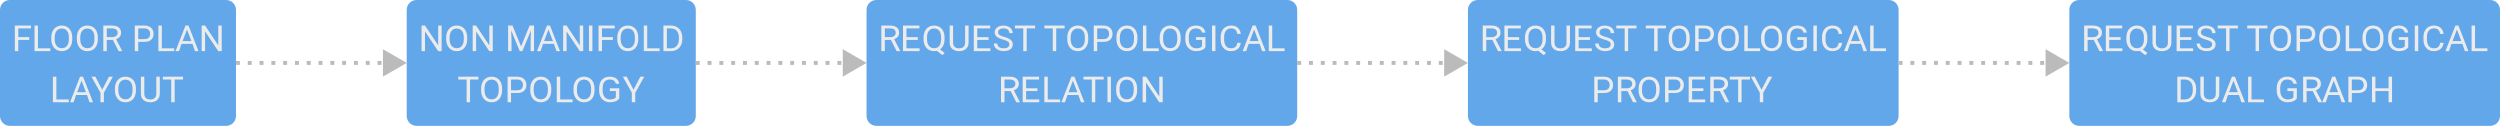
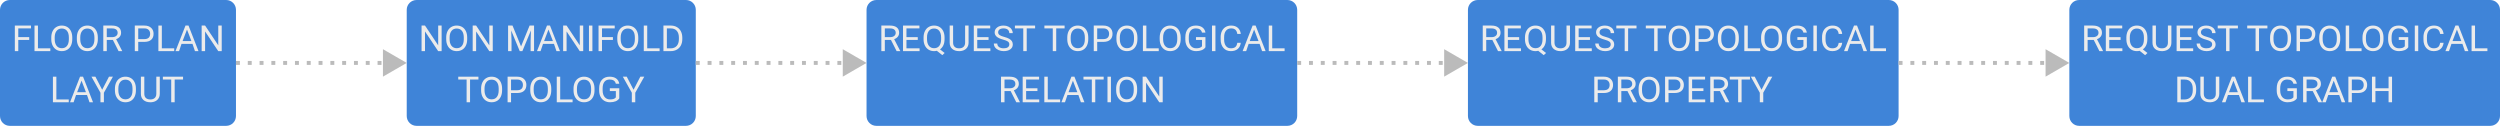
<svg xmlns="http://www.w3.org/2000/svg" xmlns:xlink="http://www.w3.org/1999/xlink" width="1271.32" height="64" viewBox="0 0 1271.32 64" version="1.1" id="svg335">
  <defs id="defs65">
    <g id="g63">
      <g id="glyph-0-0">
        <path d="M 7.484,0 H 1 V -13.5 H 7.484 Z M 7,-0.781 v -11.938 L 4.484,-6.75 Z M 1.5,-12.594 V -0.891 L 3.953,-6.75 Z M 1.859,-0.5 H 6.594 l -2.375,-5.625 z M 4.219,-7.469 6.594,-13 H 1.859 Z m 0,0" id="path2" />
      </g>
      <g id="glyph-0-1">
        <path d="M 11.75,0 H 9.984 l -6.688,-10.016 V 0 h -1.75 v -13 h 1.75 L 10,-2.938 V -13 h 1.75 z m 0,0" id="path5" />
      </g>
      <g id="glyph-0-2">
        <path d="m 11.75,-6.109 c 0,1.25 -0.219,2.34 -0.656,3.266 -0.438,0.918 -1.059,1.621 -1.859,2.109 C 8.43,-0.242 7.492,0 6.422,0 5.379,0 4.453,-0.242 3.641,-0.734 c -0.805,-0.5 -1.43,-1.195 -1.875,-2.094 -0.449,-0.906 -0.68,-1.957 -0.688,-3.156 v -0.906 c 0,-1.219 0.219,-2.289 0.656,-3.219 C 2.18,-11.047 2.812,-11.758 3.625,-12.25 4.438,-12.75 5.363,-13 6.406,-13 c 1.062,0 2,0.246 2.812,0.734 0.812,0.492 1.438,1.199 1.875,2.125 0.438,0.93 0.656,2.012 0.656,3.25 z M 10.016,-6.906 c 0,-1.488 -0.32,-2.625 -0.953,-3.406 C 8.426,-11.102 7.539,-11.5 6.406,-11.5 c -1.105,0 -1.977,0.398 -2.609,1.188 -0.637,0.781 -0.965,1.875 -0.984,3.281 v 0.922 c 0,1.438 0.316,2.57 0.953,3.391 0.645,0.824 1.531,1.234 2.656,1.234 1.133,0 2.008,-0.383 2.625,-1.156 0.625,-0.77 0.945,-1.879 0.969,-3.328 z m 0,0" id="path8" />
      </g>
      <g id="glyph-0-3" />
      <g id="glyph-0-4">
        <path d="M 3.797,-13 8.141,-2.391 12.484,-13 H 14.75 V 0 H 13 V -5.062 L 13.172,-10.531 8.812,0 H 7.469 L 3.125,-10.5 3.297,-5.062 V 0 h -1.75 v -13 z m 0,0" id="path12" />
      </g>
      <g id="glyph-0-5">
        <path d="M 8.875,-3.703 H 3.312 L 2.062,0 H 0.25 l 5.078,-13 h 1.531 L 11.938,0 h -1.797 z m -5.031,-1.406 h 4.5 l -2.25,-5.859 z m 0,0" id="path15" />
      </g>
      <g id="glyph-0-6">
        <path d="m 3.422,0 h -1.75 v -13 h 1.75 z m 0,0" id="path18" />
      </g>
      <g id="glyph-0-7">
        <path d="m 8.859,-5.688 h -5.562 V 0 h -1.75 v -13 h 8.219 v 1.438 h -6.469 v 4.438 h 5.562 z m 0,0" id="path21" />
      </g>
      <g id="glyph-0-8">
        <path d="M 3.297,-1.422 H 9.594 V 0 H 1.547 v -13 h 1.75 z m 0,0" id="path24" />
      </g>
      <g id="glyph-0-9">
        <path d="M 1.547,0 V -13 H 5.281 c 1.156,0 2.176,0.25 3.062,0.75 0.895,0.5 1.582,1.215 2.062,2.141 0.477,0.93 0.723,1.992 0.734,3.188 v 0.828 c 0,1.219 -0.246,2.293 -0.734,3.219 C 9.926,-1.957 9.238,-1.25 8.344,-0.75 7.445,-0.25 6.406,0 5.219,0 Z m 1.75,-11.547 V -1.406 h 1.844 c 1.344,0 2.391,-0.406 3.141,-1.219 0.75,-0.82 1.125,-1.992 1.125,-3.516 v -0.75 c 0,-1.469 -0.355,-2.609 -1.062,-3.422 -0.711,-0.82 -1.715,-1.234 -3.016,-1.234 z m 0,0" id="path27" />
      </g>
      <g id="glyph-0-10">
        <path d="M 10.719,-11.562 H 6.453 V 0 h -1.75 v -11.562 h -4.25 V -13 H 10.719 Z m 0,0" id="path30" />
      </g>
      <g id="glyph-0-11">
        <path d="M 3.297,-4.703 V 0 h -1.75 V -13 H 6.438 c 1.445,0 2.582,0.383 3.406,1.141 0.832,0.762 1.25,1.773 1.25,3.031 0,1.324 -0.406,2.344 -1.219,3.062 -0.805,0.711 -1.953,1.062 -3.453,1.062 z m 0,-1.406 H 6.438 c 0.938,0 1.656,-0.227 2.156,-0.688 0.5,-0.469 0.75,-1.141 0.75,-2.016 0,-0.832 -0.25,-1.492 -0.75,-1.984 -0.5,-0.5 -1.188,-0.75 -2.062,-0.75 H 3.297 Z m 0,0" id="path33" />
      </g>
      <g id="glyph-0-12">
        <path d="M 11.344,-1.969 C 10.895,-1.301 10.266,-0.805 9.453,-0.484 8.648,-0.16 7.711,0 6.641,0 5.566,0 4.609,-0.238 3.766,-0.719 2.922,-1.207 2.27,-1.895 1.812,-2.781 1.352,-3.676 1.117,-4.711 1.109,-5.891 V -7 c 0,-1.906 0.461,-3.379 1.391,-4.422 C 3.438,-12.473 4.754,-13 6.453,-13 c 1.383,0 2.5,0.312 3.344,0.938 0.844,0.625 1.359,1.512 1.547,2.656 h -1.75 c -0.336,-1.438 -1.383,-2.156 -3.141,-2.156 -1.168,0 -2.059,0.391 -2.672,1.172 C 3.176,-9.617 2.875,-8.504 2.875,-7.047 v 1.031 c 0,1.406 0.336,2.523 1.016,3.344 C 4.578,-1.848 5.5,-1.438 6.656,-1.438 c 0.656,0 1.227,-0.07 1.719,-0.219 0.488,-0.156 0.895,-0.426 1.219,-0.812 v -3.234 h -3.062 v -1.406 h 4.812 z m 0,0" id="path36" />
      </g>
      <g id="glyph-0-13">
        <path d="M 5.594,-6.359 9.047,-13 h 2 L 6.469,-4.844 V 0 h -1.75 V -4.844 L 0.141,-13 h 2 z m 0,0" id="path39" />
      </g>
      <g id="glyph-0-14">
        <path d="M 6.406,-5.703 H 3.297 V 0 H 1.531 v -13 h 4.391 c 1.5,0 2.648,0.312 3.453,0.938 0.801,0.625 1.203,1.539 1.203,2.734 0,0.762 -0.227,1.422 -0.672,1.984 -0.438,0.562 -1.059,0.984 -1.859,1.266 L 11.172,0 h -1.875 z m -3.109,-1.406 h 2.688 c 0.863,0 1.551,-0.195 2.062,-0.594 0.52,-0.395 0.781,-0.926 0.781,-1.594 0,-0.727 -0.246,-1.285 -0.734,-1.672 -0.492,-0.383 -1.199,-0.578 -2.125,-0.578 H 3.297 Z m 0,0" id="path42" />
      </g>
      <g id="glyph-0-15">
        <path d="m 9.047,-5.703 h -5.75 v 4.281 H 9.969 V 0 H 1.547 v -13 h 8.344 v 1.438 h -6.594 v 4.453 h 5.75 z m 0,0" id="path45" />
      </g>
      <g id="glyph-0-16">
        <path d="m 11.672,-6.125 c 0,1.219 -0.203,2.273 -0.609,3.156 -0.406,0.875 -0.977,1.562 -1.703,2.062 l 2.359,1.859 -1.188,1.094 -2.797,-2.219 C 7.297,-0.055 6.832,0 6.344,0 5.301,0 4.375,-0.242 3.562,-0.734 2.758,-1.234 2.133,-1.93 1.688,-2.828 1.238,-3.734 1.008,-4.785 1,-5.984 v -0.906 c 0,-1.219 0.219,-2.289 0.656,-3.219 0.445,-0.938 1.078,-1.648 1.891,-2.141 0.812,-0.5 1.738,-0.75 2.781,-0.75 1.07,0 2.008,0.246 2.812,0.734 0.812,0.492 1.438,1.199 1.875,2.125 0.438,0.918 0.656,1.984 0.656,3.203 z m -1.75,-0.781 c 0,-1.469 -0.312,-2.598 -0.938,-3.391 -0.617,-0.801 -1.5,-1.203 -2.656,-1.203 -1.105,0 -1.977,0.398 -2.609,1.188 -0.637,0.781 -0.961,1.875 -0.969,3.281 v 0.922 c 0,1.438 0.316,2.57 0.953,3.391 0.633,0.824 1.516,1.234 2.641,1.234 1.133,0 2.008,-0.383 2.625,-1.156 0.625,-0.77 0.941,-1.879 0.953,-3.328 z m 0,0" id="path48" />
      </g>
      <g id="glyph-0-17">
        <path d="m 10.891,-13 v 8.734 c -0.012,1.219 -0.406,2.215 -1.188,2.984 C 8.922,-0.52 7.863,-0.094 6.531,0 H 6.062 C 4.613,0 3.457,-0.375 2.594,-1.125 1.727,-1.883 1.289,-2.926 1.281,-4.25 V -13 h 1.734 v 8.656 c 0,0.93 0.258,1.648 0.781,2.156 0.531,0.512 1.285,0.766 2.266,0.766 0.988,0 1.742,-0.254 2.266,-0.766 C 8.859,-2.695 9.125,-3.41 9.125,-4.328 V -13 Z m 0,0" id="path51" />
      </g>
      <g id="glyph-0-18">
        <path d="m 5.453,-5.859 c -1.5,-0.406 -2.594,-0.906 -3.281,-1.5 -0.68,-0.594 -1.016,-1.332 -1.016,-2.219 0,-0.988 0.414,-1.805 1.25,-2.453 C 3.238,-12.676 4.32,-13 5.656,-13 c 0.914,0 1.727,0.172 2.438,0.516 0.719,0.336 1.27,0.797 1.656,1.391 0.395,0.594 0.594,1.246 0.594,1.953 h -1.75 c 0,-0.758 -0.258,-1.352 -0.766,-1.781 C 7.316,-11.348 6.594,-11.562 5.656,-11.562 c -0.867,0 -1.539,0.184 -2.016,0.547 -0.48,0.355 -0.719,0.852 -0.719,1.484 0,0.512 0.227,0.949 0.688,1.312 0.457,0.355 1.238,0.68 2.344,0.969 1.102,0.293 1.961,0.617 2.578,0.969 0.625,0.344 1.086,0.758 1.391,1.234 0.301,0.48 0.453,1.039 0.453,1.672 0,1.023 -0.422,1.84 -1.266,2.453 C 8.273,-0.305 7.156,0 5.75,0 4.844,0 3.992,-0.164 3.203,-0.5 2.41,-0.844 1.801,-1.305 1.375,-1.891 0.945,-2.473 0.734,-3.133 0.734,-3.875 h 1.75 c 0,0.762 0.297,1.359 0.891,1.797 0.594,0.43 1.383,0.641 2.375,0.641 0.926,0 1.633,-0.176 2.125,-0.531 0.488,-0.363 0.734,-0.852 0.734,-1.469 0,-0.613 -0.23,-1.086 -0.688,-1.422 -0.449,-0.332 -1.273,-0.664 -2.469,-1 z m 0,0" id="path54" />
      </g>
      <g id="glyph-0-19">
        <path d="M 11.312,-4.219 C 11.145,-2.875 10.625,-1.832 9.75,-1.094 8.875,-0.363 7.711,0 6.266,0 4.703,0 3.445,-0.535 2.5,-1.609 1.551,-2.68 1.078,-4.113 1.078,-5.906 v -1.234 c 0,-1.176 0.219,-2.207 0.656,-3.094 0.445,-0.883 1.07,-1.566 1.875,-2.047 0.812,-0.477 1.75,-0.719 2.812,-0.719 1.414,0 2.547,0.383 3.391,1.141 0.852,0.75 1.352,1.793 1.5,3.125 H 9.547 c -0.156,-1 -0.492,-1.719 -1,-2.156 -0.5,-0.445 -1.211,-0.672 -2.125,-0.672 -1.117,0 -1.992,0.391 -2.625,1.172 -0.637,0.773 -0.953,1.875 -0.953,3.312 V -5.875 c 0,1.367 0.301,2.449 0.906,3.25 0.602,0.793 1.441,1.188 2.516,1.188 0.977,0 1.727,-0.207 2.25,-0.625 0.52,-0.414 0.863,-1.133 1.031,-2.156 z m 0,0" id="path57" />
      </g>
      <g id="glyph-0-20">
        <path d="M 11.75,0 H 9.984 v -5.703 h -6.688 V 0 h -1.75 v -13 h 1.75 v 5.891 h 6.688 V -13 H 11.75 Z m 0,0" id="path60" />
      </g>
    </g>
  </defs>
-   <path fill-rule="nonzero" fill="rgb(24.706%, 74.902%, 68.235%)" fill-opacity="1" d="m 211.83,0 h 137 c 2.762,0 5,2.238 5,5 v 54 c 0,2.762 -2.238,5 -5,5 h -137 c -2.758,0 -5,-2.238 -5,-5 V 5 c 0,-2.762 2.242,-5 5,-5 z m 0,0" id="path67" style="fill:#62a7ea;fill-opacity:1" />
+   <path fill-rule="nonzero" fill="rgb(24.706%, 74.902%, 68.235%)" fill-opacity="1" d="m 211.83,0 h 137 c 2.762,0 5,2.238 5,5 v 54 c 0,2.762 -2.238,5 -5,5 h -137 c -2.758,0 -5,-2.238 -5,-5 V 5 c 0,-2.762 2.242,-5 5,-5 z m 0,0" id="path67" style="fill:#3f84d8;fill-opacity:1" />
  <g fill="#000000" fill-opacity="1" id="g93" style="fill:#ebebeb;fill-opacity:1" transform="translate(-31.3693,-20.50781)">
    <use xlink:href="#glyph-0-1" x="244.199" y="46.508" id="use69" width="100%" height="100%" style="fill:#ebebeb;fill-opacity:1" />
    <use xlink:href="#glyph-0-2" x="257.199" y="46.508" id="use71" width="100%" height="100%" style="fill:#ebebeb;fill-opacity:1" />
    <use xlink:href="#glyph-0-1" x="270.199" y="46.508" id="use73" width="100%" height="100%" style="fill:#ebebeb;fill-opacity:1" />
    <use xlink:href="#glyph-0-3" x="283.199" y="46.508" id="use75" width="100%" height="100%" style="fill:#ebebeb;fill-opacity:1" />
    <use xlink:href="#glyph-0-4" x="288.199" y="46.508" id="use77" width="100%" height="100%" style="fill:#ebebeb;fill-opacity:1" />
    <use xlink:href="#glyph-0-5" x="304.199" y="46.508" id="use79" width="100%" height="100%" style="fill:#ebebeb;fill-opacity:1" />
    <use xlink:href="#glyph-0-1" x="316.199" y="46.508" id="use81" width="100%" height="100%" style="fill:#ebebeb;fill-opacity:1" />
    <use xlink:href="#glyph-0-6" x="329.199" y="46.508" id="use83" width="100%" height="100%" style="fill:#ebebeb;fill-opacity:1" />
    <use xlink:href="#glyph-0-7" x="334.199" y="46.508" id="use85" width="100%" height="100%" style="fill:#ebebeb;fill-opacity:1" />
    <use xlink:href="#glyph-0-2" x="344.199" y="46.508" id="use87" width="100%" height="100%" style="fill:#ebebeb;fill-opacity:1" />
    <use xlink:href="#glyph-0-8" x="357.199" y="46.508" id="use89" width="100%" height="100%" style="fill:#ebebeb;fill-opacity:1" />
    <use xlink:href="#glyph-0-9" x="367.199" y="46.508" id="use91" width="100%" height="100%" style="fill:#ebebeb;fill-opacity:1" />
  </g>
  <g fill="#000000" fill-opacity="1" id="g111" style="fill:#ebebeb;fill-opacity:1" transform="translate(-11.6193,-20.50781)">
    <use xlink:href="#glyph-0-10" x="244.199" y="72.508" id="use95" width="100%" height="100%" style="fill:#ebebeb;fill-opacity:1" />
    <use xlink:href="#glyph-0-2" x="255.199" y="72.508" id="use97" width="100%" height="100%" style="fill:#ebebeb;fill-opacity:1" />
    <use xlink:href="#glyph-0-11" x="268.199" y="72.508" id="use99" width="100%" height="100%" style="fill:#ebebeb;fill-opacity:1" />
    <use xlink:href="#glyph-0-2" x="280.199" y="72.508" id="use101" width="100%" height="100%" style="fill:#ebebeb;fill-opacity:1" />
    <use xlink:href="#glyph-0-8" x="293.199" y="72.508" id="use103" width="100%" height="100%" style="fill:#ebebeb;fill-opacity:1" />
    <use xlink:href="#glyph-0-2" x="302.199" y="72.508" id="use105" width="100%" height="100%" style="fill:#ebebeb;fill-opacity:1" />
    <use xlink:href="#glyph-0-12" x="315.199" y="72.508" id="use107" width="100%" height="100%" style="fill:#ebebeb;fill-opacity:1" />
    <use xlink:href="#glyph-0-13" x="328.199" y="72.508" id="use109" width="100%" height="100%" style="fill:#ebebeb;fill-opacity:1" />
  </g>
-   <path fill-rule="nonzero" fill="rgb(24.706%, 74.902%, 68.235%)" fill-opacity="1" d="m 751.49,0 h 209 c 2.762,0 5,2.238 5,5 v 54 c 0,2.762 -2.238,5 -5,5 h -209 c -2.762,0 -5,-2.238 -5,-5 V 5 c 0,-2.762 2.238,-5 5,-5 z m 0,0" id="path113" style="fill:#62a7ea;fill-opacity:1" />
+   <path fill-rule="nonzero" fill="rgb(24.706%, 74.902%, 68.235%)" fill-opacity="1" d="m 751.49,0 h 209 c 2.762,0 5,2.238 5,5 v 54 c 0,2.762 -2.238,5 -5,5 h -209 c -2.762,0 -5,-2.238 -5,-5 V 5 c 0,-2.762 2.238,-5 5,-5 z m 0,0" id="path113" style="fill:#3f84d8;fill-opacity:1" />
  <g fill="#000000" fill-opacity="1" id="g153" style="fill:#ebebeb;fill-opacity:1" transform="translate(10.7046,-20.05859)">
    <use xlink:href="#glyph-0-14" x="741.785" y="46.059" id="use115" width="100%" height="100%" style="fill:#ebebeb;fill-opacity:1" />
    <use xlink:href="#glyph-0-15" x="752.785" y="46.059" id="use117" width="100%" height="100%" style="fill:#ebebeb;fill-opacity:1" />
    <use xlink:href="#glyph-0-16" x="763.785" y="46.059" id="use119" width="100%" height="100%" style="fill:#ebebeb;fill-opacity:1" />
    <use xlink:href="#glyph-0-17" x="776.785" y="46.059" id="use121" width="100%" height="100%" style="fill:#ebebeb;fill-opacity:1" />
    <use xlink:href="#glyph-0-15" x="788.785" y="46.059" id="use123" width="100%" height="100%" style="fill:#ebebeb;fill-opacity:1" />
    <use xlink:href="#glyph-0-18" x="799.785" y="46.059" id="use125" width="100%" height="100%" style="fill:#ebebeb;fill-opacity:1" />
    <use xlink:href="#glyph-0-10" x="810.785" y="46.059" id="use127" width="100%" height="100%" style="fill:#ebebeb;fill-opacity:1" />
    <use xlink:href="#glyph-0-3" x="821.785" y="46.059" id="use129" width="100%" height="100%" style="fill:#ebebeb;fill-opacity:1" />
    <use xlink:href="#glyph-0-10" x="825.785" y="46.059" id="use131" width="100%" height="100%" style="fill:#ebebeb;fill-opacity:1" />
    <use xlink:href="#glyph-0-2" x="836.785" y="46.059" id="use133" width="100%" height="100%" style="fill:#ebebeb;fill-opacity:1" />
    <use xlink:href="#glyph-0-11" x="849.785" y="46.059" id="use135" width="100%" height="100%" style="fill:#ebebeb;fill-opacity:1" />
    <use xlink:href="#glyph-0-2" x="861.785" y="46.059" id="use137" width="100%" height="100%" style="fill:#ebebeb;fill-opacity:1" />
    <use xlink:href="#glyph-0-8" x="874.785" y="46.059" id="use139" width="100%" height="100%" style="fill:#ebebeb;fill-opacity:1" />
    <use xlink:href="#glyph-0-2" x="883.785" y="46.059" id="use141" width="100%" height="100%" style="fill:#ebebeb;fill-opacity:1" />
    <use xlink:href="#glyph-0-12" x="896.785" y="46.059" id="use143" width="100%" height="100%" style="fill:#ebebeb;fill-opacity:1" />
    <use xlink:href="#glyph-0-6" x="909.785" y="46.059" id="use145" width="100%" height="100%" style="fill:#ebebeb;fill-opacity:1" />
    <use xlink:href="#glyph-0-19" x="914.785" y="46.059" id="use147" width="100%" height="100%" style="fill:#ebebeb;fill-opacity:1" />
    <use xlink:href="#glyph-0-5" x="926.785" y="46.059" id="use149" width="100%" height="100%" style="fill:#ebebeb;fill-opacity:1" />
    <use xlink:href="#glyph-0-8" x="938.785" y="46.059" id="use151" width="100%" height="100%" style="fill:#ebebeb;fill-opacity:1" />
  </g>
  <g fill="#000000" fill-opacity="1" id="g171" style="fill:#ebebeb;fill-opacity:1" transform="translate(67.40773,-20.05859)">
    <use xlink:href="#glyph-0-11" x="741.785" y="72.059" id="use155" width="100%" height="100%" style="fill:#ebebeb;fill-opacity:1" />
    <use xlink:href="#glyph-0-14" x="753.785" y="72.059" id="use157" width="100%" height="100%" style="fill:#ebebeb;fill-opacity:1" />
    <use xlink:href="#glyph-0-2" x="764.785" y="72.059" id="use159" width="100%" height="100%" style="fill:#ebebeb;fill-opacity:1" />
    <use xlink:href="#glyph-0-11" x="777.785" y="72.059" id="use161" width="100%" height="100%" style="fill:#ebebeb;fill-opacity:1" />
    <use xlink:href="#glyph-0-15" x="789.785" y="72.059" id="use163" width="100%" height="100%" style="fill:#ebebeb;fill-opacity:1" />
    <use xlink:href="#glyph-0-14" x="800.785" y="72.059" id="use165" width="100%" height="100%" style="fill:#ebebeb;fill-opacity:1" />
    <use xlink:href="#glyph-0-10" x="811.785" y="72.059" id="use167" width="100%" height="100%" style="fill:#ebebeb;fill-opacity:1" />
    <use xlink:href="#glyph-0-13" x="822.785" y="72.059" id="use169" width="100%" height="100%" style="fill:#ebebeb;fill-opacity:1" />
  </g>
-   <path fill-rule="nonzero" fill="rgb(24.706%, 74.902%, 68.235%)" fill-opacity="1" d="m 5,0 h 110 c 2.762,0 5,2.238 5,5 v 54 c 0,2.762 -2.238,5 -5,5 H 5 C 2.238,64 0,61.762 0,59 V 5 C 0,2.238 2.238,0 5,0 Z m 0,0" id="path173" style="fill:#62a7ea;fill-opacity:1" />
+   <path fill-rule="nonzero" fill="rgb(24.706%, 74.902%, 68.235%)" fill-opacity="1" d="m 5,0 h 110 c 2.762,0 5,2.238 5,5 v 54 c 0,2.762 -2.238,5 -5,5 H 5 C 2.238,64 0,61.762 0,59 V 5 C 0,2.238 2.238,0 5,0 Z m 0,0" id="path173" style="fill:#3f84d8;fill-opacity:1" />
  <use xlink:href="#glyph-0-7" x="24" y="48.047" id="use175" width="100%" height="100%" style="fill:#ebebeb;fill-opacity:1" transform="translate(-18,-22.04688)" />
  <use xlink:href="#glyph-0-8" x="34" y="48.047" id="use177" width="100%" height="100%" style="fill:#ebebeb;fill-opacity:1" transform="translate(-18,-22.04688)" />
  <use xlink:href="#glyph-0-2" x="43" y="48.047" id="use179" width="100%" height="100%" style="fill:#ebebeb;fill-opacity:1" transform="translate(-18,-22.04688)" />
  <use xlink:href="#glyph-0-2" x="56" y="48.047" id="use181" width="100%" height="100%" style="fill:#ebebeb;fill-opacity:1" transform="translate(-18,-22.04688)" />
  <use xlink:href="#glyph-0-14" x="69" y="48.047" id="use183" width="100%" height="100%" style="fill:#ebebeb;fill-opacity:1" transform="translate(-18,-22.04688)" />
  <use xlink:href="#glyph-0-3" x="80" y="48.047" id="use185" width="100%" height="100%" style="fill:#ebebeb;fill-opacity:1" transform="translate(-18,-22.04688)" />
  <use xlink:href="#glyph-0-11" x="85" y="48.047" id="use187" width="100%" height="100%" style="fill:#ebebeb;fill-opacity:1" transform="translate(-18,-22.04688)" />
  <use xlink:href="#glyph-0-8" x="97" y="48.047" id="use189" width="100%" height="100%" style="fill:#ebebeb;fill-opacity:1" transform="translate(-18,-22.04688)" />
  <use xlink:href="#glyph-0-5" x="107" y="48.047" id="use191" width="100%" height="100%" style="fill:#ebebeb;fill-opacity:1" transform="translate(-18,-22.04688)" />
  <use xlink:href="#glyph-0-1" x="119" y="48.047" id="use193" width="100%" height="100%" style="fill:#ebebeb;fill-opacity:1" transform="translate(-18,-22.04688)" />
  <use xlink:href="#glyph-0-8" x="24" y="74.047" id="use197" width="100%" height="100%" style="fill:#ebebeb;fill-opacity:1" transform="translate(1.367187,-22.04688)" />
  <use xlink:href="#glyph-0-5" x="34" y="74.047" id="use199" width="100%" height="100%" style="fill:#ebebeb;fill-opacity:1" transform="translate(1.367187,-22.04688)" />
  <use xlink:href="#glyph-0-13" x="45" y="74.047" id="use201" width="100%" height="100%" style="fill:#ebebeb;fill-opacity:1" transform="translate(1.367187,-22.04688)" />
  <use xlink:href="#glyph-0-2" x="56" y="74.047" id="use203" width="100%" height="100%" style="fill:#ebebeb;fill-opacity:1" transform="translate(1.367187,-22.04688)" />
  <use xlink:href="#glyph-0-17" x="69" y="74.047" id="use205" width="100%" height="100%" style="fill:#ebebeb;fill-opacity:1" transform="translate(1.367187,-22.04688)" />
  <use xlink:href="#glyph-0-10" x="81" y="74.047" id="use207" width="100%" height="100%" style="fill:#ebebeb;fill-opacity:1" transform="translate(1.367187,-22.04688)" />
-   <path fill-rule="nonzero" fill="rgb(24.706%, 74.902%, 68.235%)" fill-opacity="1" d="m 445.66,0 h 209 c 2.762,0 5,2.238 5,5 v 54 c 0,2.762 -2.238,5 -5,5 h -209 c -2.762,0 -5,-2.238 -5,-5 V 5 c 0,-2.762 2.238,-5 5,-5 z m 0,0" id="path211" style="fill:#62a7ea;fill-opacity:1" />
+   <path fill-rule="nonzero" fill="rgb(24.706%, 74.902%, 68.235%)" fill-opacity="1" d="m 445.66,0 h 209 c 2.762,0 5,2.238 5,5 v 54 c 0,2.762 -2.238,5 -5,5 h -209 c -2.762,0 -5,-2.238 -5,-5 V 5 c 0,-2.762 2.238,-5 5,-5 z m 0,0" id="path211" style="fill:#3f84d8;fill-opacity:1" />
  <g fill="#000000" fill-opacity="1" id="g251" style="fill:#ebebeb;fill-opacity:1" transform="translate(-19.94953,-19.81641)">
    <use xlink:href="#glyph-0-14" x="466.609" y="45.816" id="use213" width="100%" height="100%" style="fill:#ebebeb;fill-opacity:1" />
    <use xlink:href="#glyph-0-15" x="477.609" y="45.816" id="use215" width="100%" height="100%" style="fill:#ebebeb;fill-opacity:1" />
    <use xlink:href="#glyph-0-16" x="488.609" y="45.816" id="use217" width="100%" height="100%" style="fill:#ebebeb;fill-opacity:1" />
    <use xlink:href="#glyph-0-17" x="501.609" y="45.816" id="use219" width="100%" height="100%" style="fill:#ebebeb;fill-opacity:1" />
    <use xlink:href="#glyph-0-15" x="513.609" y="45.816" id="use221" width="100%" height="100%" style="fill:#ebebeb;fill-opacity:1" />
    <use xlink:href="#glyph-0-18" x="524.609" y="45.816" id="use223" width="100%" height="100%" style="fill:#ebebeb;fill-opacity:1" />
    <use xlink:href="#glyph-0-10" x="535.609" y="45.816" id="use225" width="100%" height="100%" style="fill:#ebebeb;fill-opacity:1" />
    <use xlink:href="#glyph-0-3" x="546.609" y="45.816" id="use227" width="100%" height="100%" style="fill:#ebebeb;fill-opacity:1" />
    <use xlink:href="#glyph-0-10" x="550.609" y="45.816" id="use229" width="100%" height="100%" style="fill:#ebebeb;fill-opacity:1" />
    <use xlink:href="#glyph-0-2" x="561.609" y="45.816" id="use231" width="100%" height="100%" style="fill:#ebebeb;fill-opacity:1" />
    <use xlink:href="#glyph-0-11" x="574.609" y="45.816" id="use233" width="100%" height="100%" style="fill:#ebebeb;fill-opacity:1" />
    <use xlink:href="#glyph-0-2" x="586.609" y="45.816" id="use235" width="100%" height="100%" style="fill:#ebebeb;fill-opacity:1" />
    <use xlink:href="#glyph-0-8" x="599.609" y="45.816" id="use237" width="100%" height="100%" style="fill:#ebebeb;fill-opacity:1" />
    <use xlink:href="#glyph-0-2" x="608.609" y="45.816" id="use239" width="100%" height="100%" style="fill:#ebebeb;fill-opacity:1" />
    <use xlink:href="#glyph-0-12" x="621.609" y="45.816" id="use241" width="100%" height="100%" style="fill:#ebebeb;fill-opacity:1" />
    <use xlink:href="#glyph-0-6" x="634.609" y="45.816" id="use243" width="100%" height="100%" style="fill:#ebebeb;fill-opacity:1" />
    <use xlink:href="#glyph-0-19" x="639.609" y="45.816" id="use245" width="100%" height="100%" style="fill:#ebebeb;fill-opacity:1" />
    <use xlink:href="#glyph-0-5" x="651.609" y="45.816" id="use247" width="100%" height="100%" style="fill:#ebebeb;fill-opacity:1" />
    <use xlink:href="#glyph-0-8" x="663.609" y="45.816" id="use249" width="100%" height="100%" style="fill:#ebebeb;fill-opacity:1" />
  </g>
  <g fill="#000000" fill-opacity="1" id="g269" style="fill:#ebebeb;fill-opacity:1" transform="translate(40.90985,-19.81641)">
    <use xlink:href="#glyph-0-14" x="466.609" y="71.816" id="use253" width="100%" height="100%" style="fill:#ebebeb;fill-opacity:1" />
    <use xlink:href="#glyph-0-15" x="477.609" y="71.816" id="use255" width="100%" height="100%" style="fill:#ebebeb;fill-opacity:1" />
    <use xlink:href="#glyph-0-8" x="488.609" y="71.816" id="use257" width="100%" height="100%" style="fill:#ebebeb;fill-opacity:1" />
    <use xlink:href="#glyph-0-5" x="498.609" y="71.816" id="use259" width="100%" height="100%" style="fill:#ebebeb;fill-opacity:1" />
    <use xlink:href="#glyph-0-10" x="509.609" y="71.816" id="use261" width="100%" height="100%" style="fill:#ebebeb;fill-opacity:1" />
    <use xlink:href="#glyph-0-6" x="520.609" y="71.816" id="use263" width="100%" height="100%" style="fill:#ebebeb;fill-opacity:1" />
    <use xlink:href="#glyph-0-2" x="525.609" y="71.816" id="use265" width="100%" height="100%" style="fill:#ebebeb;fill-opacity:1" />
    <use xlink:href="#glyph-0-1" x="538.609" y="71.816" id="use267" width="100%" height="100%" style="fill:#ebebeb;fill-opacity:1" />
  </g>
  <path style="fill:none;stroke:#bbbbbb;stroke-width:2;stroke-linecap:butt;stroke-linejoin:miter;stroke-miterlimit:4;stroke-dasharray:2, 4;stroke-dashoffset:0;stroke-opacity:1" d="m 353.83,32 h 80.785" id="path1418-4-9-3" />
  <path style="fill:#bbbbbb;fill-opacity:1;stroke:none;stroke-width:0.835;stroke-dasharray:6.68, 6.68" id="path1701-7-37-2" d="m 214.739,44.746 6.045,3.49 6.045,3.49 -6.045,3.49 -6.045,3.49 0,-6.98 z" transform="translate(213.8299,-19.72656)" />
-   <path fill-rule="nonzero" fill="rgb(24.706%, 74.902%, 68.235%)" fill-opacity="1" d="m 1057.32,0 h 209 c 2.762,0 5,2.238 5,5 v 54 c 0,2.762 -2.238,5 -5,5 h -209 c -2.762,0 -5,-2.238 -5,-5 V 5 c 0,-2.762 2.238,-5 5,-5 z m 0,0" id="path271" style="fill:#62a7ea;fill-opacity:1" />
+   <path fill-rule="nonzero" fill="rgb(24.706%, 74.902%, 68.235%)" fill-opacity="1" d="m 1057.32,0 h 209 c 2.762,0 5,2.238 5,5 v 54 c 0,2.762 -2.238,5 -5,5 h -209 c -2.762,0 -5,-2.238 -5,-5 V 5 c 0,-2.762 2.238,-5 5,-5 z m 0,0" id="path271" style="fill:#3f84d8;fill-opacity:1" />
  <g fill="#000000" fill-opacity="1" id="g311" style="fill:#ebebeb;fill-opacity:1" transform="translate(24.39778,-18)">
    <use xlink:href="#glyph-0-14" x="1033.922" y="44" id="use273" width="100%" height="100%" style="fill:#ebebeb;fill-opacity:1" />
    <use xlink:href="#glyph-0-15" x="1044.922" y="44" id="use275" width="100%" height="100%" style="fill:#ebebeb;fill-opacity:1" />
    <use xlink:href="#glyph-0-16" x="1055.922" y="44" id="use277" width="100%" height="100%" style="fill:#ebebeb;fill-opacity:1" />
    <use xlink:href="#glyph-0-17" x="1068.922" y="44" id="use279" width="100%" height="100%" style="fill:#ebebeb;fill-opacity:1" />
    <use xlink:href="#glyph-0-15" x="1080.922" y="44" id="use281" width="100%" height="100%" style="fill:#ebebeb;fill-opacity:1" />
    <use xlink:href="#glyph-0-18" x="1091.922" y="44" id="use283" width="100%" height="100%" style="fill:#ebebeb;fill-opacity:1" />
    <use xlink:href="#glyph-0-10" x="1102.922" y="44" id="use285" width="100%" height="100%" style="fill:#ebebeb;fill-opacity:1" />
    <use xlink:href="#glyph-0-3" x="1113.922" y="44" id="use287" width="100%" height="100%" style="fill:#ebebeb;fill-opacity:1" />
    <use xlink:href="#glyph-0-10" x="1117.922" y="44" id="use289" width="100%" height="100%" style="fill:#ebebeb;fill-opacity:1" />
    <use xlink:href="#glyph-0-2" x="1128.922" y="44" id="use291" width="100%" height="100%" style="fill:#ebebeb;fill-opacity:1" />
    <use xlink:href="#glyph-0-11" x="1141.922" y="44" id="use293" width="100%" height="100%" style="fill:#ebebeb;fill-opacity:1" />
    <use xlink:href="#glyph-0-2" x="1153.922" y="44" id="use295" width="100%" height="100%" style="fill:#ebebeb;fill-opacity:1" />
    <use xlink:href="#glyph-0-8" x="1166.922" y="44" id="use297" width="100%" height="100%" style="fill:#ebebeb;fill-opacity:1" />
    <use xlink:href="#glyph-0-2" x="1175.922" y="44" id="use299" width="100%" height="100%" style="fill:#ebebeb;fill-opacity:1" />
    <use xlink:href="#glyph-0-12" x="1188.922" y="44" id="use301" width="100%" height="100%" style="fill:#ebebeb;fill-opacity:1" />
    <use xlink:href="#glyph-0-6" x="1201.922" y="44" id="use303" width="100%" height="100%" style="fill:#ebebeb;fill-opacity:1" />
    <use xlink:href="#glyph-0-19" x="1206.922" y="44" id="use305" width="100%" height="100%" style="fill:#ebebeb;fill-opacity:1" />
    <use xlink:href="#glyph-0-5" x="1218.922" y="44" id="use307" width="100%" height="100%" style="fill:#ebebeb;fill-opacity:1" />
    <use xlink:href="#glyph-0-8" x="1230.922" y="44" id="use309" width="100%" height="100%" style="fill:#ebebeb;fill-opacity:1" />
  </g>
  <g fill="#000000" fill-opacity="1" id="g333" style="fill:#ebebeb;fill-opacity:1" transform="translate(71.74935,-18)">
    <use xlink:href="#glyph-0-9" x="1033.922" y="70" id="use313" width="100%" height="100%" style="fill:#ebebeb;fill-opacity:1" />
    <use xlink:href="#glyph-0-17" x="1045.922" y="70" id="use315" width="100%" height="100%" style="fill:#ebebeb;fill-opacity:1" />
    <use xlink:href="#glyph-0-5" x="1057.922" y="70" id="use317" width="100%" height="100%" style="fill:#ebebeb;fill-opacity:1" />
    <use xlink:href="#glyph-0-8" x="1069.922" y="70" id="use319" width="100%" height="100%" style="fill:#ebebeb;fill-opacity:1" />
    <use xlink:href="#glyph-0-3" x="1079.922" y="70" id="use321" width="100%" height="100%" style="fill:#ebebeb;fill-opacity:1" />
    <use xlink:href="#glyph-0-12" x="1084.922" y="70" id="use323" width="100%" height="100%" style="fill:#ebebeb;fill-opacity:1" />
    <use xlink:href="#glyph-0-14" x="1097.922" y="70" id="use325" width="100%" height="100%" style="fill:#ebebeb;fill-opacity:1" />
    <use xlink:href="#glyph-0-5" x="1108.922" y="70" id="use327" width="100%" height="100%" style="fill:#ebebeb;fill-opacity:1" />
    <use xlink:href="#glyph-0-11" x="1120.922" y="70" id="use329" width="100%" height="100%" style="fill:#ebebeb;fill-opacity:1" />
    <use xlink:href="#glyph-0-20" x="1132.922" y="70" id="use331" width="100%" height="100%" style="fill:#ebebeb;fill-opacity:1" />
  </g>
  <path style="fill:none;stroke:#bbbbbb;stroke-width:2;stroke-linecap:butt;stroke-linejoin:miter;stroke-miterlimit:4;stroke-dasharray:2, 4;stroke-dashoffset:0;stroke-opacity:1" d="m 120,32 h 80.785" id="path1418-4-9" />
  <path style="fill:#bbbbbb;fill-opacity:1;stroke:none;stroke-width:0.835;stroke-dasharray:6.68, 6.68" id="path1701-7-37" d="m 214.739,44.746 6.045,3.49 6.045,3.49 -6.045,3.49 -6.045,3.49 0,-6.98 z" transform="translate(-20,-19.72656)" />
  <path style="fill:none;stroke:#bbbbbb;stroke-width:2;stroke-linecap:butt;stroke-linejoin:miter;stroke-miterlimit:4;stroke-dasharray:2, 4;stroke-dashoffset:0;stroke-opacity:1" d="m 659.66,32 h 80.785" id="path1418-4-9-3-9" />
  <path style="fill:#bbbbbb;fill-opacity:1;stroke:none;stroke-width:0.835;stroke-dasharray:6.68, 6.68" id="path1701-7-37-2-2" d="m 214.739,44.746 6.045,3.49 6.045,3.49 -6.045,3.49 -6.045,3.49 0,-6.98 z" transform="translate(519.6598,-19.72656)" />
  <path style="fill:none;stroke:#bbbbbb;stroke-width:2;stroke-linecap:butt;stroke-linejoin:miter;stroke-miterlimit:4;stroke-dasharray:2, 4;stroke-dashoffset:0;stroke-opacity:1" d="m 965.49,32 h 80.785" id="path1418-4-9-3-6" />
  <path style="fill:#bbbbbb;fill-opacity:1;stroke:none;stroke-width:0.835;stroke-dasharray:6.68, 6.68" id="path1701-7-37-2-8" d="m 214.739,44.746 6.045,3.49 6.045,3.49 -6.045,3.49 -6.045,3.49 0,-6.98 z" transform="translate(825.4898,-19.72656)" />
</svg>
